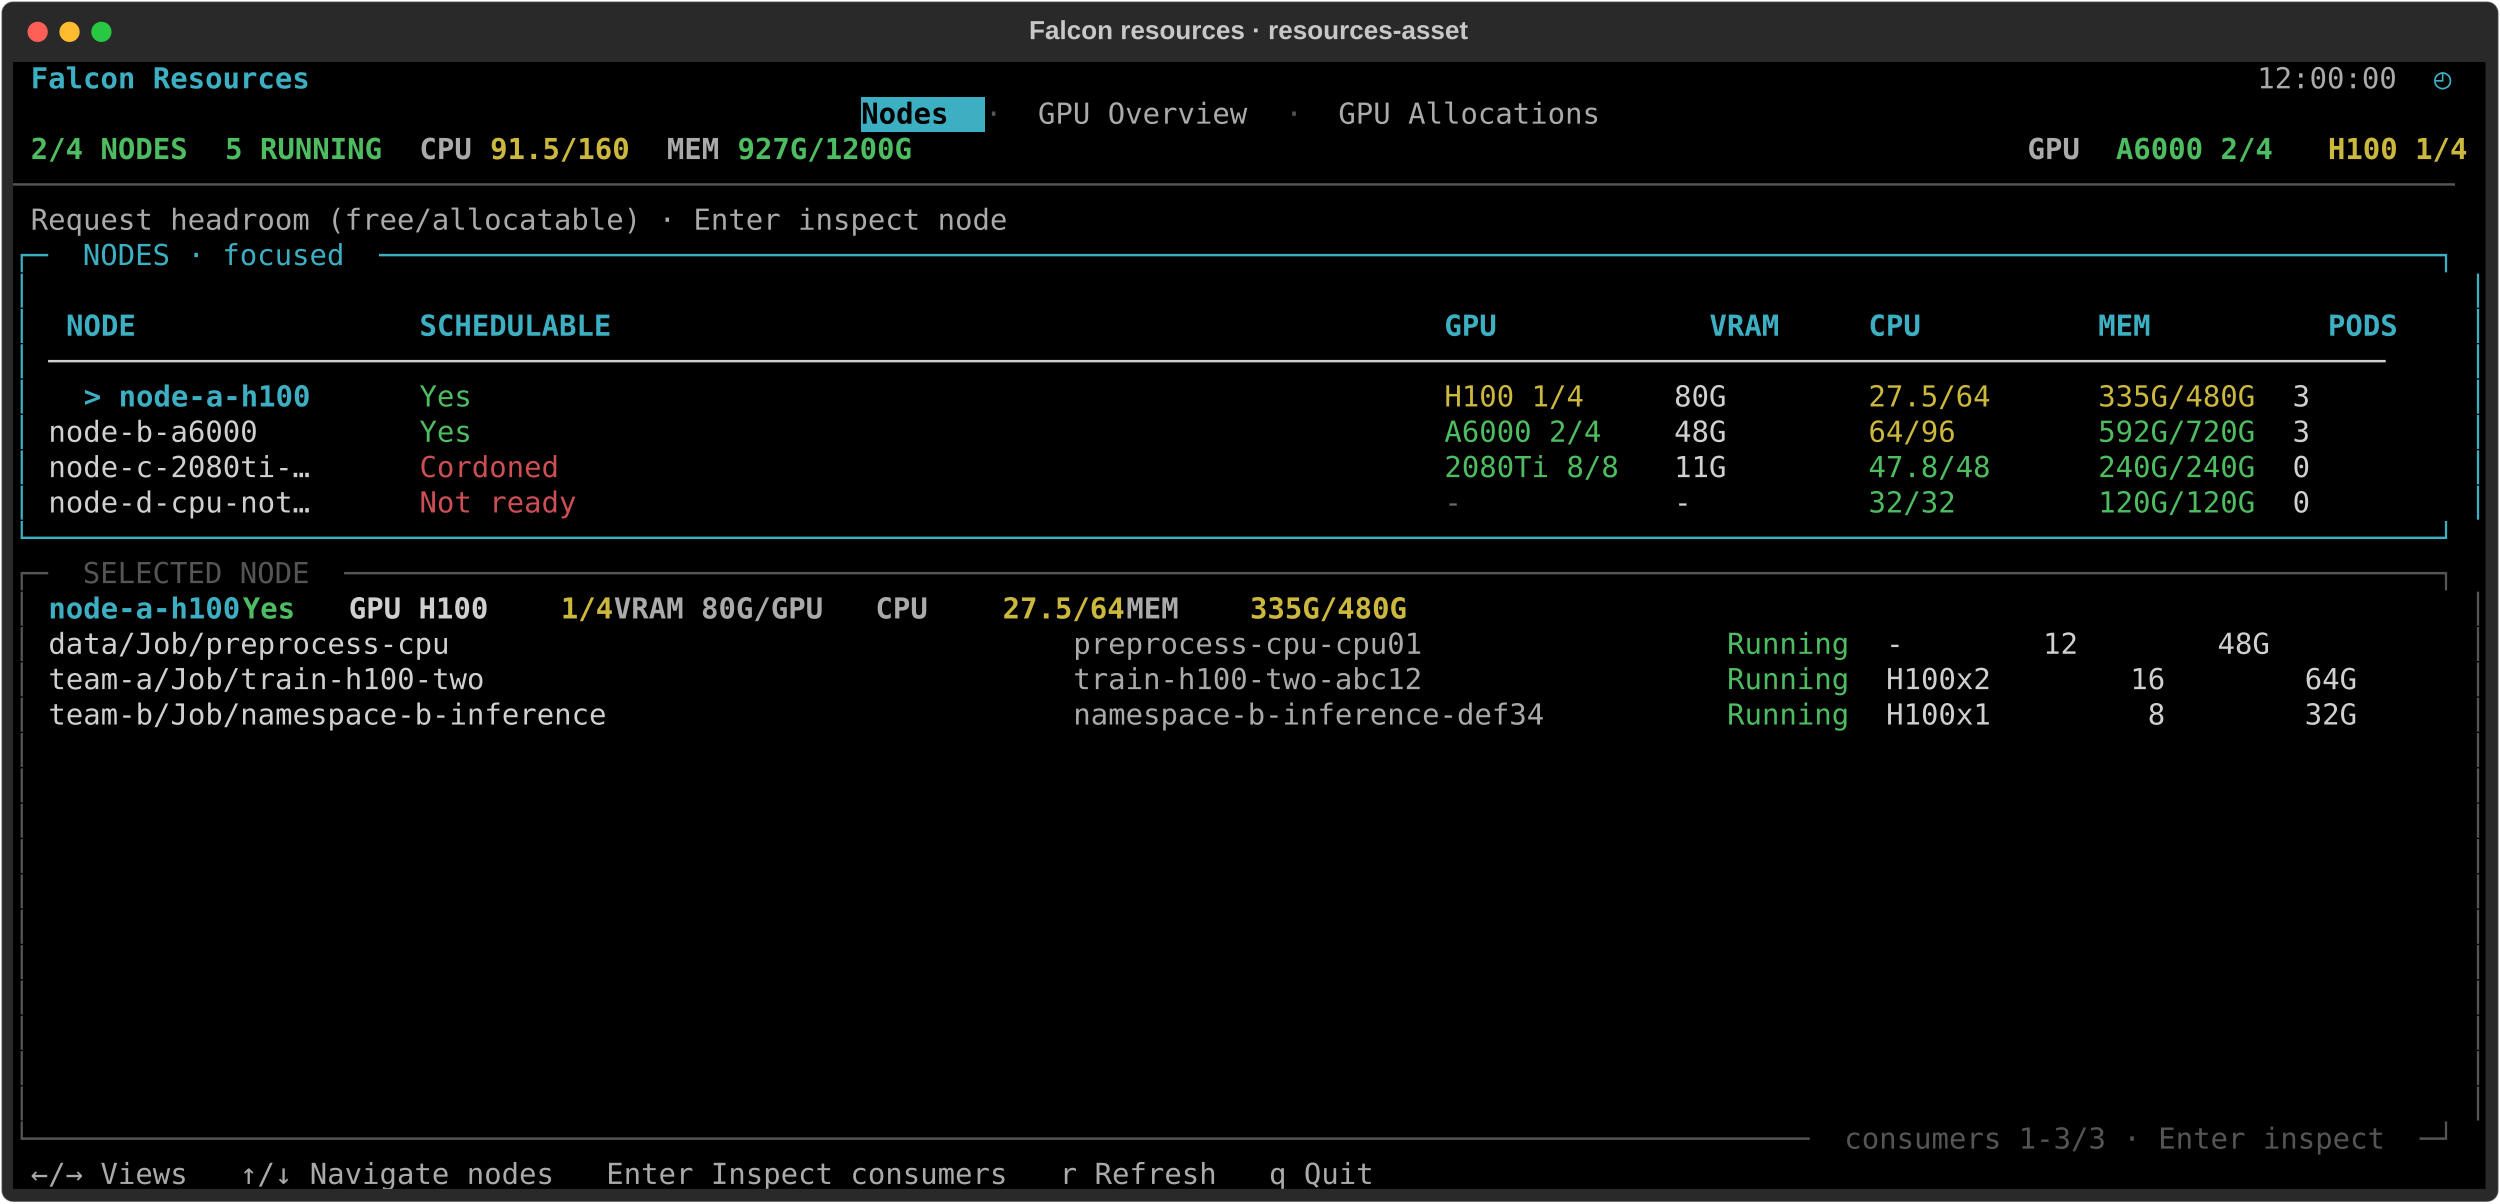
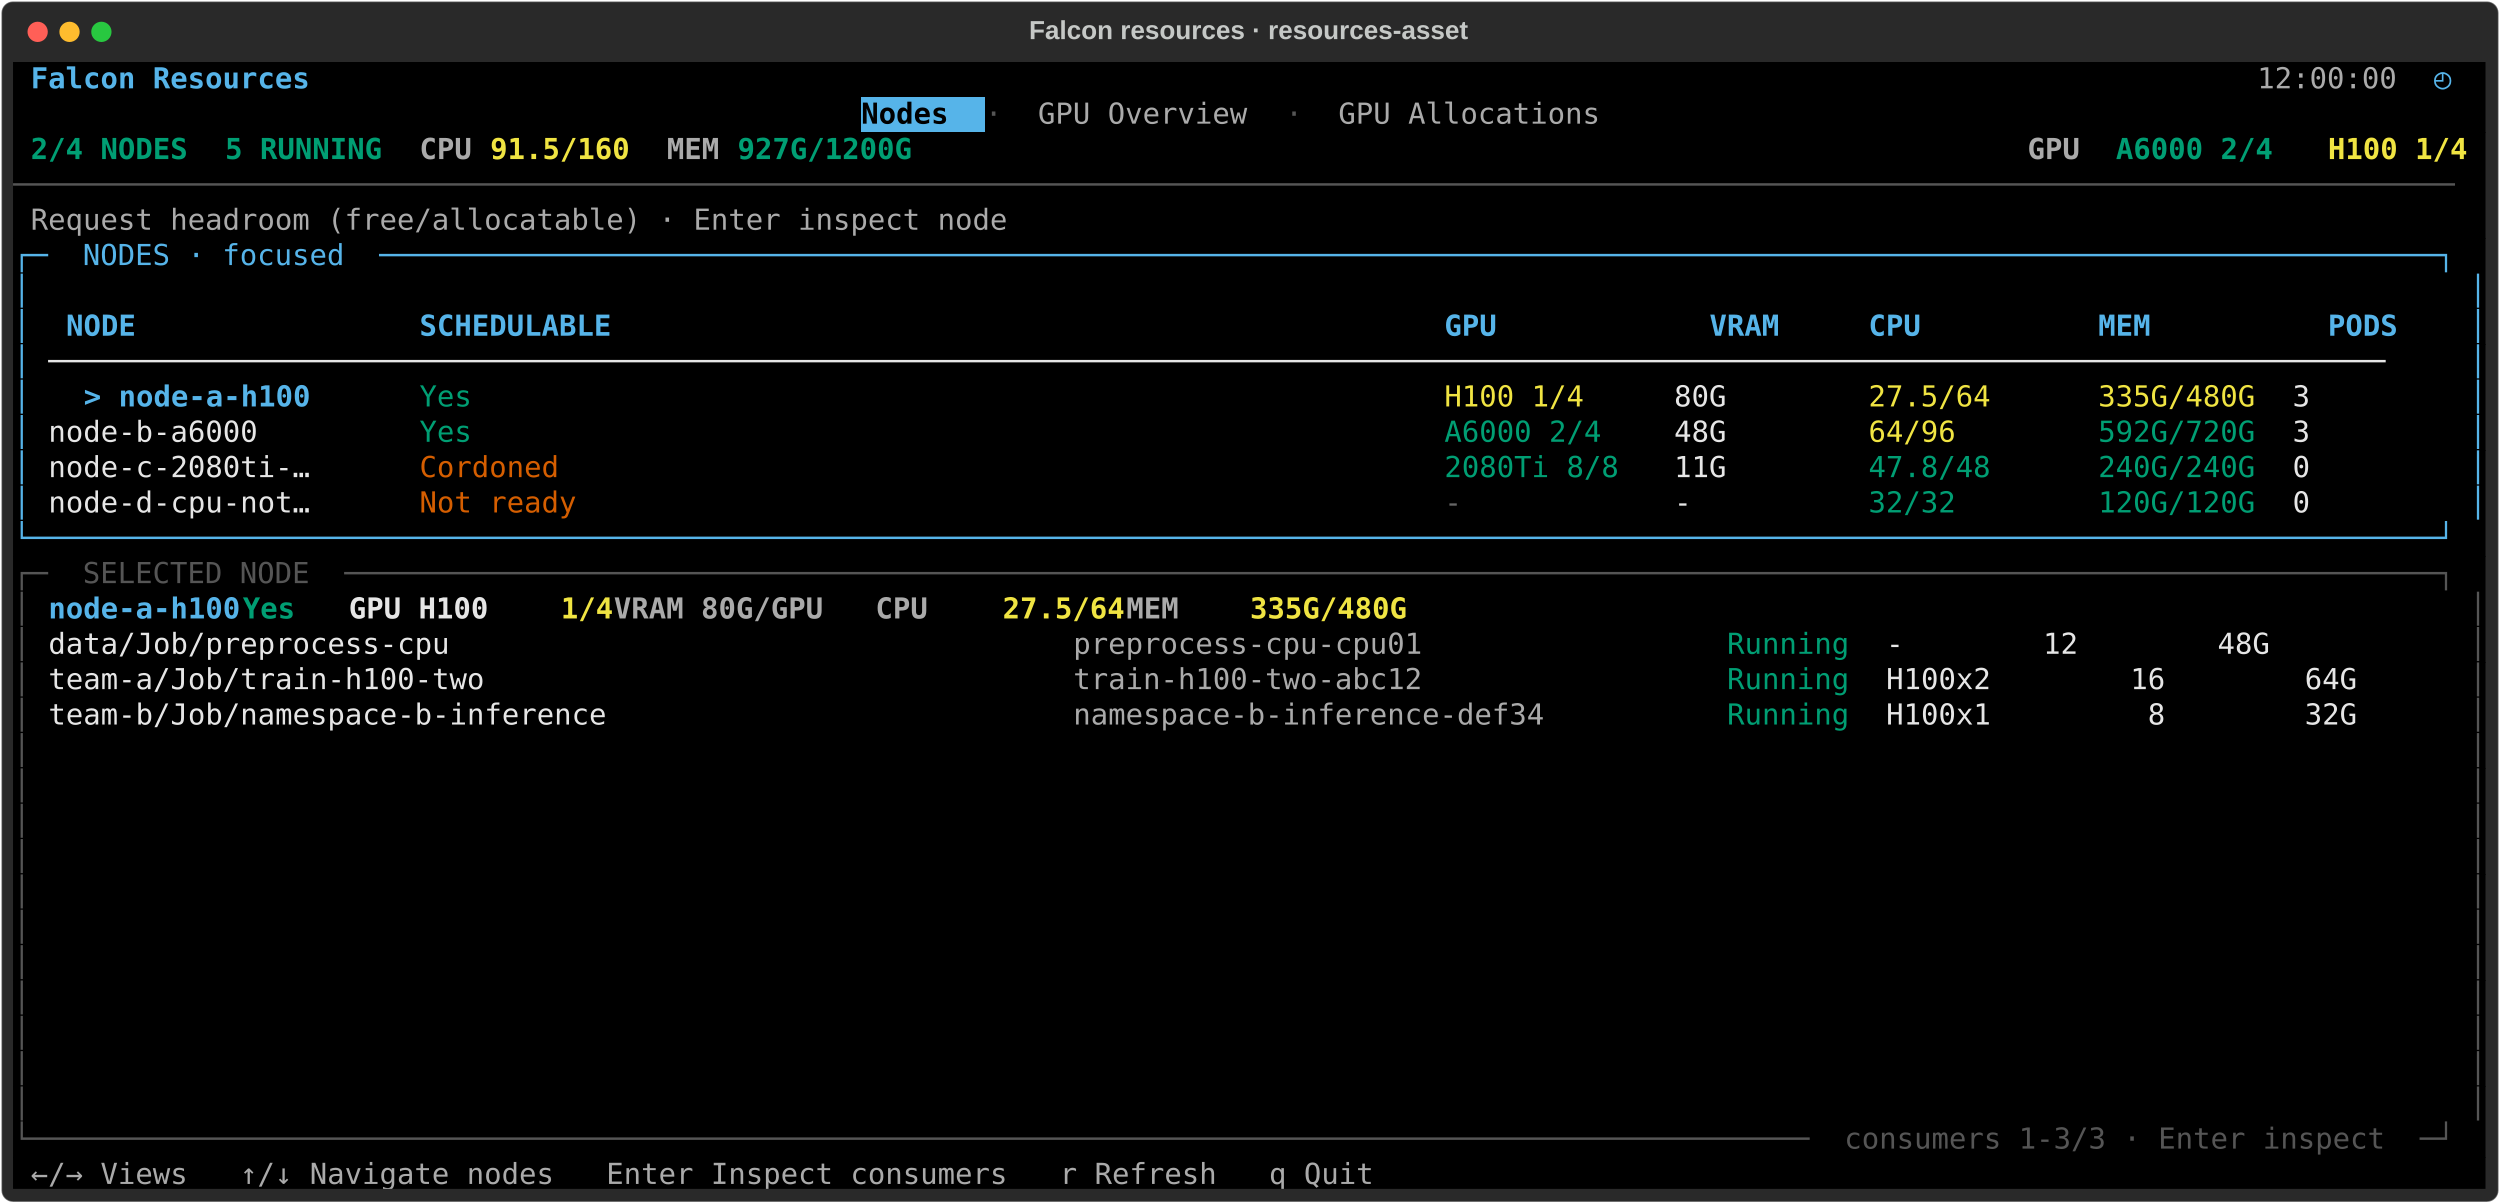
<svg xmlns="http://www.w3.org/2000/svg" class="rich-terminal" viewBox="0 0 1726 830.8">
  <style>

    @font-face {
        font-family: "Fira Code";
        src: local("FiraCode-Regular"),
                url("https://cdnjs.cloudflare.com/ajax/libs/firacode/6.2.0/woff2/FiraCode-Regular.woff2") format("woff2"),
                url("https://cdnjs.cloudflare.com/ajax/libs/firacode/6.2.0/woff/FiraCode-Regular.woff") format("woff");
        font-style: normal;
        font-weight: 400;
    }
    @font-face {
        font-family: "Fira Code";
        src: local("FiraCode-Bold"),
                url("https://cdnjs.cloudflare.com/ajax/libs/firacode/6.2.0/woff2/FiraCode-Bold.woff2") format("woff2"),
                url("https://cdnjs.cloudflare.com/ajax/libs/firacode/6.2.0/woff/FiraCode-Bold.woff") format("woff");
        font-style: bold;
        font-weight: 700;
    }

    .terminal-ID-matrix {
        font-family: Fira Code, monospace;
        font-size: 20px;
        line-height: 24.4px;
        font-variant-east-asian: full-width;
    }

    .terminal-ID-title {
        font-size: 18px;
        font-weight: bold;
        font-family: arial;
    }

    .terminal-ID-r1 { fill: #c5c8c6 }
- .terminal-ID-r2 { fill: #3dafc2;font-weight: bold }
- .terminal-ID-r3 { fill: #d0d0d0 }
+ .terminal-ID-r2 { fill: #56b4e9;font-weight: bold }
+ .terminal-ID-r3 { fill: #e6e6e6 }
.terminal-ID-r4 { fill: #aaaaaa }
- .terminal-ID-r5 { fill: #3dafc2 }
+ .terminal-ID-r5 { fill: #56b4e9 }
.terminal-ID-r6 { fill: #000000;font-weight: bold }
.terminal-ID-r7 { fill: #555555 }
- .terminal-ID-r8 { fill: #4ebd62;font-weight: bold }
+ .terminal-ID-r8 { fill: #009e73;font-weight: bold }
.terminal-ID-r9 { fill: #aaaaaa;font-weight: bold }
- .terminal-ID-r10 { fill: #ccb83d;font-weight: bold }
- .terminal-ID-r11 { fill: #4ebd62 }
- .terminal-ID-r12 { fill: #ccb83d }
- .terminal-ID-r13 { fill: #cc4f55 }
+ .terminal-ID-r10 { fill: #f0e442;font-weight: bold }
+ .terminal-ID-r11 { fill: #009e73 }
+ .terminal-ID-r12 { fill: #f0e442 }
+ .terminal-ID-r13 { fill: #d55e00 }
.terminal-ID-r14 { fill: #666666 }
- .terminal-ID-r15 { fill: #d0d0d0;font-weight: bold }
+ .terminal-ID-r15 { fill: #e6e6e6;font-weight: bold }
    </style>
  <defs>
    <clipPath id="terminal-ID-clip-terminal">
      <rect x="0" y="0" width="1707.0" height="779.8" />
    </clipPath>
    <clipPath id="terminal-ID-line-0">
      <rect x="0" y="1.5" width="1708" height="24.65" />
    </clipPath>
    <clipPath id="terminal-ID-line-1">
      <rect x="0" y="25.9" width="1708" height="24.65" />
    </clipPath>
    <clipPath id="terminal-ID-line-2">
      <rect x="0" y="50.3" width="1708" height="24.65" />
    </clipPath>
    <clipPath id="terminal-ID-line-3">
      <rect x="0" y="74.7" width="1708" height="24.65" />
    </clipPath>
    <clipPath id="terminal-ID-line-4">
      <rect x="0" y="99.1" width="1708" height="24.65" />
    </clipPath>
    <clipPath id="terminal-ID-line-5">
      <rect x="0" y="123.5" width="1708" height="24.65" />
    </clipPath>
    <clipPath id="terminal-ID-line-6">
      <rect x="0" y="147.9" width="1708" height="24.65" />
    </clipPath>
    <clipPath id="terminal-ID-line-7">
      <rect x="0" y="172.3" width="1708" height="24.65" />
    </clipPath>
    <clipPath id="terminal-ID-line-8">
      <rect x="0" y="196.7" width="1708" height="24.65" />
    </clipPath>
    <clipPath id="terminal-ID-line-9">
      <rect x="0" y="221.1" width="1708" height="24.65" />
    </clipPath>
    <clipPath id="terminal-ID-line-10">
      <rect x="0" y="245.5" width="1708" height="24.65" />
    </clipPath>
    <clipPath id="terminal-ID-line-11">
      <rect x="0" y="269.9" width="1708" height="24.65" />
    </clipPath>
    <clipPath id="terminal-ID-line-12">
      <rect x="0" y="294.3" width="1708" height="24.65" />
    </clipPath>
    <clipPath id="terminal-ID-line-13">
      <rect x="0" y="318.7" width="1708" height="24.65" />
    </clipPath>
    <clipPath id="terminal-ID-line-14">
      <rect x="0" y="343.1" width="1708" height="24.65" />
    </clipPath>
    <clipPath id="terminal-ID-line-15">
      <rect x="0" y="367.5" width="1708" height="24.65" />
    </clipPath>
    <clipPath id="terminal-ID-line-16">
      <rect x="0" y="391.9" width="1708" height="24.65" />
    </clipPath>
    <clipPath id="terminal-ID-line-17">
      <rect x="0" y="416.3" width="1708" height="24.65" />
    </clipPath>
    <clipPath id="terminal-ID-line-18">
      <rect x="0" y="440.7" width="1708" height="24.65" />
    </clipPath>
    <clipPath id="terminal-ID-line-19">
      <rect x="0" y="465.1" width="1708" height="24.65" />
    </clipPath>
    <clipPath id="terminal-ID-line-20">
      <rect x="0" y="489.5" width="1708" height="24.65" />
    </clipPath>
    <clipPath id="terminal-ID-line-21">
      <rect x="0" y="513.9" width="1708" height="24.65" />
    </clipPath>
    <clipPath id="terminal-ID-line-22">
      <rect x="0" y="538.3" width="1708" height="24.65" />
    </clipPath>
    <clipPath id="terminal-ID-line-23">
      <rect x="0" y="562.7" width="1708" height="24.65" />
    </clipPath>
    <clipPath id="terminal-ID-line-24">
      <rect x="0" y="587.1" width="1708" height="24.65" />
    </clipPath>
    <clipPath id="terminal-ID-line-25">
      <rect x="0" y="611.5" width="1708" height="24.65" />
    </clipPath>
    <clipPath id="terminal-ID-line-26">
      <rect x="0" y="635.9" width="1708" height="24.65" />
    </clipPath>
    <clipPath id="terminal-ID-line-27">
      <rect x="0" y="660.3" width="1708" height="24.65" />
    </clipPath>
    <clipPath id="terminal-ID-line-28">
      <rect x="0" y="684.7" width="1708" height="24.65" />
    </clipPath>
    <clipPath id="terminal-ID-line-29">
      <rect x="0" y="709.1" width="1708" height="24.65" />
    </clipPath>
    <clipPath id="terminal-ID-line-30">
      <rect x="0" y="733.5" width="1708" height="24.65" />
    </clipPath>
  </defs>
  <rect fill="#292929" stroke="rgba(255,255,255,0.35)" stroke-width="1" x="1" y="1" width="1724" height="828.8" rx="8" />
  <text class="terminal-ID-title" fill="#c5c8c6" text-anchor="middle" x="862" y="27">Falcon resources · resources-asset</text>
  <g transform="translate(26,22)">
    <circle cx="0" cy="0" r="7" fill="#ff5f57" />
    <circle cx="22" cy="0" r="7" fill="#febc2e" />
    <circle cx="44" cy="0" r="7" fill="#28c840" />
  </g>
  <g transform="translate(9, 41)" clip-path="url(#terminal-ID-clip-terminal)">
    <rect fill="#000000" x="0" y="1.5" width="12.2" height="24.65" shape-rendering="crispEdges" />
    <rect fill="#000000" x="12.2" y="1.5" width="195.2" height="24.65" shape-rendering="crispEdges" />
    <rect fill="#000000" x="207.4" y="1.5" width="1342" height="24.65" shape-rendering="crispEdges" />
    <rect fill="#000000" x="1549.4" y="1.5" width="97.6" height="24.65" shape-rendering="crispEdges" />
    <rect fill="#000000" x="1647" y="1.5" width="24.4" height="24.65" shape-rendering="crispEdges" />
    <rect fill="#000000" x="1671.4" y="1.5" width="12.2" height="24.65" shape-rendering="crispEdges" />
    <rect fill="#000000" x="1683.6" y="1.5" width="24.4" height="24.65" shape-rendering="crispEdges" />
    <rect fill="#000000" x="0" y="25.9" width="12.2" height="24.65" shape-rendering="crispEdges" />
    <rect fill="#000000" x="12.2" y="25.9" width="573.4" height="24.65" shape-rendering="crispEdges" />
-     <rect fill="#3dafc2" x="585.6" y="25.9" width="85.4" height="24.65" shape-rendering="crispEdges" />
+     <rect fill="#56b4e9" x="585.6" y="25.9" width="85.4" height="24.65" shape-rendering="crispEdges" />
    <rect fill="#000000" x="671" y="25.9" width="36.6" height="24.65" shape-rendering="crispEdges" />
    <rect fill="#000000" x="707.6" y="25.9" width="170.8" height="24.65" shape-rendering="crispEdges" />
    <rect fill="#000000" x="878.4" y="25.9" width="36.6" height="24.65" shape-rendering="crispEdges" />
    <rect fill="#000000" x="915" y="25.9" width="207.4" height="24.65" shape-rendering="crispEdges" />
    <rect fill="#000000" x="1122.4" y="25.9" width="585.6" height="24.65" shape-rendering="crispEdges" />
    <rect fill="#000000" x="0" y="50.3" width="12.2" height="24.65" shape-rendering="crispEdges" />
    <rect fill="#000000" x="12.2" y="50.3" width="134.2" height="24.65" shape-rendering="crispEdges" />
    <rect fill="#000000" x="146.4" y="50.3" width="134.2" height="24.65" shape-rendering="crispEdges" />
    <rect fill="#000000" x="280.6" y="50.3" width="48.8" height="24.65" shape-rendering="crispEdges" />
    <rect fill="#000000" x="329.4" y="50.3" width="122" height="24.65" shape-rendering="crispEdges" />
    <rect fill="#000000" x="451.4" y="50.3" width="48.8" height="24.65" shape-rendering="crispEdges" />
    <rect fill="#000000" x="500.2" y="50.3" width="122" height="24.65" shape-rendering="crispEdges" />
    <rect fill="#000000" x="622.2" y="50.3" width="768.6" height="24.65" shape-rendering="crispEdges" />
    <rect fill="#000000" x="1390.8" y="50.3" width="61" height="24.65" shape-rendering="crispEdges" />
    <rect fill="#000000" x="1451.8" y="50.3" width="109.8" height="24.65" shape-rendering="crispEdges" />
    <rect fill="#000000" x="1561.6" y="50.3" width="36.6" height="24.65" shape-rendering="crispEdges" />
    <rect fill="#000000" x="1598.2" y="50.3" width="97.6" height="24.65" shape-rendering="crispEdges" />
    <rect fill="#000000" x="1695.8" y="50.3" width="12.2" height="24.65" shape-rendering="crispEdges" />
    <rect fill="#000000" x="0" y="74.7" width="1708" height="24.65" shape-rendering="crispEdges" />
    <rect fill="#000000" x="0" y="99.1" width="12.2" height="24.65" shape-rendering="crispEdges" />
    <rect fill="#000000" x="12.2" y="99.1" width="683.2" height="24.65" shape-rendering="crispEdges" />
    <rect fill="#000000" x="695.4" y="99.1" width="1012.6" height="24.65" shape-rendering="crispEdges" />
    <rect fill="#000000" x="0" y="123.5" width="1708" height="24.65" shape-rendering="crispEdges" />
    <rect fill="#000000" x="0" y="147.9" width="12.2" height="24.65" shape-rendering="crispEdges" />
    <rect fill="#000000" x="12.2" y="147.9" width="12.2" height="24.65" shape-rendering="crispEdges" />
    <rect fill="#000000" x="24.4" y="147.9" width="1659.2" height="24.65" shape-rendering="crispEdges" />
    <rect fill="#000000" x="1683.6" y="147.9" width="12.2" height="24.65" shape-rendering="crispEdges" />
    <rect fill="#000000" x="1695.8" y="147.9" width="12.2" height="24.65" shape-rendering="crispEdges" />
    <rect fill="#000000" x="0" y="172.3" width="12.2" height="24.65" shape-rendering="crispEdges" />
    <rect fill="#000000" x="12.2" y="172.3" width="12.2" height="24.65" shape-rendering="crispEdges" />
    <rect fill="#000000" x="24.4" y="172.3" width="12.2" height="24.65" shape-rendering="crispEdges" />
    <rect fill="#000000" x="36.6" y="172.3" width="231.8" height="24.65" shape-rendering="crispEdges" />
    <rect fill="#000000" x="268.4" y="172.3" width="12.2" height="24.65" shape-rendering="crispEdges" />
    <rect fill="#000000" x="280.6" y="172.3" width="146.4" height="24.65" shape-rendering="crispEdges" />
    <rect fill="#000000" x="427" y="172.3" width="12.2" height="24.65" shape-rendering="crispEdges" />
    <rect fill="#000000" x="439.2" y="172.3" width="536.8" height="24.65" shape-rendering="crispEdges" />
    <rect fill="#000000" x="976" y="172.3" width="12.2" height="24.65" shape-rendering="crispEdges" />
    <rect fill="#000000" x="988.2" y="172.3" width="170.8" height="24.65" shape-rendering="crispEdges" />
    <rect fill="#000000" x="1159" y="172.3" width="12.2" height="24.65" shape-rendering="crispEdges" />
    <rect fill="#000000" x="1171.2" y="172.3" width="97.6" height="24.65" shape-rendering="crispEdges" />
    <rect fill="#000000" x="1268.8" y="172.3" width="12.2" height="24.65" shape-rendering="crispEdges" />
    <rect fill="#000000" x="1281" y="172.3" width="146.4" height="24.65" shape-rendering="crispEdges" />
    <rect fill="#000000" x="1427.4" y="172.3" width="12.2" height="24.65" shape-rendering="crispEdges" />
    <rect fill="#000000" x="1439.6" y="172.3" width="146.4" height="24.65" shape-rendering="crispEdges" />
    <rect fill="#000000" x="1586" y="172.3" width="12.2" height="24.65" shape-rendering="crispEdges" />
    <rect fill="#000000" x="1598.2" y="172.3" width="73.2" height="24.65" shape-rendering="crispEdges" />
    <rect fill="#000000" x="1671.4" y="172.3" width="12.2" height="24.65" shape-rendering="crispEdges" />
    <rect fill="#000000" x="1683.6" y="172.3" width="12.2" height="24.65" shape-rendering="crispEdges" />
    <rect fill="#000000" x="1695.8" y="172.3" width="12.2" height="24.65" shape-rendering="crispEdges" />
    <rect fill="#000000" x="0" y="196.7" width="12.2" height="24.65" shape-rendering="crispEdges" />
    <rect fill="#000000" x="12.2" y="196.7" width="12.2" height="24.65" shape-rendering="crispEdges" />
    <rect fill="#000000" x="24.4" y="196.7" width="1659.2" height="24.65" shape-rendering="crispEdges" />
    <rect fill="#000000" x="1683.6" y="196.7" width="12.2" height="24.65" shape-rendering="crispEdges" />
    <rect fill="#000000" x="1695.8" y="196.7" width="12.2" height="24.65" shape-rendering="crispEdges" />
    <rect fill="#000000" x="0" y="221.1" width="12.2" height="24.65" shape-rendering="crispEdges" />
    <rect fill="#000000" x="12.2" y="221.1" width="12.2" height="24.65" shape-rendering="crispEdges" />
    <rect fill="#000000" x="24.4" y="221.1" width="24.4" height="24.65" shape-rendering="crispEdges" />
    <rect fill="#000000" x="48.8" y="221.1" width="207.4" height="24.65" shape-rendering="crispEdges" />
    <rect fill="#000000" x="256.2" y="221.1" width="24.4" height="24.65" shape-rendering="crispEdges" />
    <rect fill="#000000" x="280.6" y="221.1" width="134.2" height="24.65" shape-rendering="crispEdges" />
    <rect fill="#000000" x="414.8" y="221.1" width="573.4" height="24.65" shape-rendering="crispEdges" />
    <rect fill="#000000" x="988.2" y="221.1" width="158.6" height="24.65" shape-rendering="crispEdges" />
    <rect fill="#000000" x="1146.8" y="221.1" width="134.2" height="24.65" shape-rendering="crispEdges" />
    <rect fill="#000000" x="1281" y="221.1" width="134.2" height="24.65" shape-rendering="crispEdges" />
    <rect fill="#000000" x="1415.2" y="221.1" width="24.4" height="24.65" shape-rendering="crispEdges" />
    <rect fill="#000000" x="1439.6" y="221.1" width="134.2" height="24.65" shape-rendering="crispEdges" />
    <rect fill="#000000" x="1573.8" y="221.1" width="109.8" height="24.65" shape-rendering="crispEdges" />
    <rect fill="#000000" x="1683.6" y="221.1" width="12.2" height="24.65" shape-rendering="crispEdges" />
    <rect fill="#000000" x="1695.8" y="221.1" width="12.2" height="24.65" shape-rendering="crispEdges" />
    <rect fill="#000000" x="0" y="245.5" width="12.2" height="24.65" shape-rendering="crispEdges" />
    <rect fill="#000000" x="12.2" y="245.5" width="12.2" height="24.65" shape-rendering="crispEdges" />
    <rect fill="#000000" x="24.4" y="245.5" width="256.2" height="24.65" shape-rendering="crispEdges" />
    <rect fill="#000000" x="280.6" y="245.5" width="134.2" height="24.65" shape-rendering="crispEdges" />
    <rect fill="#000000" x="414.8" y="245.5" width="573.4" height="24.65" shape-rendering="crispEdges" />
    <rect fill="#000000" x="988.2" y="245.5" width="158.6" height="24.65" shape-rendering="crispEdges" />
    <rect fill="#000000" x="1146.8" y="245.5" width="134.2" height="24.65" shape-rendering="crispEdges" />
    <rect fill="#000000" x="1281" y="245.5" width="134.2" height="24.65" shape-rendering="crispEdges" />
    <rect fill="#000000" x="1415.2" y="245.5" width="24.4" height="24.65" shape-rendering="crispEdges" />
    <rect fill="#000000" x="1439.6" y="245.5" width="134.2" height="24.65" shape-rendering="crispEdges" />
    <rect fill="#000000" x="1573.8" y="245.5" width="109.8" height="24.65" shape-rendering="crispEdges" />
    <rect fill="#000000" x="1683.6" y="245.5" width="12.2" height="24.65" shape-rendering="crispEdges" />
    <rect fill="#000000" x="1695.8" y="245.5" width="12.2" height="24.65" shape-rendering="crispEdges" />
    <rect fill="#000000" x="0" y="269.9" width="12.2" height="24.65" shape-rendering="crispEdges" />
    <rect fill="#000000" x="12.2" y="269.9" width="12.2" height="24.65" shape-rendering="crispEdges" />
    <rect fill="#000000" x="24.4" y="269.9" width="256.2" height="24.65" shape-rendering="crispEdges" />
    <rect fill="#000000" x="280.6" y="269.9" width="134.2" height="24.65" shape-rendering="crispEdges" />
    <rect fill="#000000" x="414.8" y="269.9" width="573.4" height="24.65" shape-rendering="crispEdges" />
    <rect fill="#000000" x="988.2" y="269.9" width="158.6" height="24.65" shape-rendering="crispEdges" />
    <rect fill="#000000" x="1146.8" y="269.9" width="134.2" height="24.65" shape-rendering="crispEdges" />
    <rect fill="#000000" x="1281" y="269.9" width="134.2" height="24.65" shape-rendering="crispEdges" />
    <rect fill="#000000" x="1415.2" y="269.9" width="24.4" height="24.65" shape-rendering="crispEdges" />
    <rect fill="#000000" x="1439.6" y="269.9" width="134.2" height="24.65" shape-rendering="crispEdges" />
    <rect fill="#000000" x="1573.8" y="269.9" width="109.8" height="24.65" shape-rendering="crispEdges" />
    <rect fill="#000000" x="1683.6" y="269.9" width="12.2" height="24.65" shape-rendering="crispEdges" />
    <rect fill="#000000" x="1695.8" y="269.9" width="12.2" height="24.65" shape-rendering="crispEdges" />
    <rect fill="#000000" x="0" y="294.3" width="12.2" height="24.65" shape-rendering="crispEdges" />
    <rect fill="#000000" x="12.2" y="294.3" width="12.2" height="24.65" shape-rendering="crispEdges" />
    <rect fill="#000000" x="24.4" y="294.3" width="256.2" height="24.65" shape-rendering="crispEdges" />
    <rect fill="#000000" x="280.6" y="294.3" width="134.2" height="24.65" shape-rendering="crispEdges" />
    <rect fill="#000000" x="414.8" y="294.3" width="573.4" height="24.65" shape-rendering="crispEdges" />
    <rect fill="#000000" x="988.2" y="294.3" width="158.6" height="24.65" shape-rendering="crispEdges" />
    <rect fill="#000000" x="1146.8" y="294.3" width="134.2" height="24.65" shape-rendering="crispEdges" />
    <rect fill="#000000" x="1281" y="294.3" width="134.2" height="24.65" shape-rendering="crispEdges" />
    <rect fill="#000000" x="1415.2" y="294.3" width="24.4" height="24.65" shape-rendering="crispEdges" />
    <rect fill="#000000" x="1439.6" y="294.3" width="134.2" height="24.65" shape-rendering="crispEdges" />
    <rect fill="#000000" x="1573.8" y="294.3" width="109.8" height="24.65" shape-rendering="crispEdges" />
    <rect fill="#000000" x="1683.6" y="294.3" width="12.2" height="24.65" shape-rendering="crispEdges" />
    <rect fill="#000000" x="1695.8" y="294.3" width="12.2" height="24.65" shape-rendering="crispEdges" />
    <rect fill="#000000" x="0" y="318.7" width="1708" height="24.65" shape-rendering="crispEdges" />
    <rect fill="#000000" x="0" y="343.1" width="1708" height="24.65" shape-rendering="crispEdges" />
    <rect fill="#000000" x="0" y="367.5" width="12.2" height="24.65" shape-rendering="crispEdges" />
    <rect fill="#000000" x="12.2" y="367.5" width="12.2" height="24.65" shape-rendering="crispEdges" />
    <rect fill="#000000" x="24.4" y="367.5" width="134.2" height="24.65" shape-rendering="crispEdges" />
    <rect fill="#000000" x="158.6" y="367.5" width="73.2" height="24.65" shape-rendering="crispEdges" />
    <rect fill="#000000" x="231.8" y="367.5" width="146.4" height="24.65" shape-rendering="crispEdges" />
    <rect fill="#000000" x="378.2" y="367.5" width="36.6" height="24.65" shape-rendering="crispEdges" />
    <rect fill="#000000" x="414.8" y="367.5" width="268.4" height="24.65" shape-rendering="crispEdges" />
    <rect fill="#000000" x="683.2" y="367.5" width="85.4" height="24.65" shape-rendering="crispEdges" />
    <rect fill="#000000" x="768.6" y="367.5" width="85.4" height="24.65" shape-rendering="crispEdges" />
    <rect fill="#000000" x="854" y="367.5" width="109.8" height="24.65" shape-rendering="crispEdges" />
    <rect fill="#000000" x="963.8" y="367.5" width="719.8" height="24.65" shape-rendering="crispEdges" />
    <rect fill="#000000" x="1683.6" y="367.5" width="12.2" height="24.65" shape-rendering="crispEdges" />
    <rect fill="#000000" x="1695.8" y="367.5" width="12.2" height="24.65" shape-rendering="crispEdges" />
    <rect fill="#000000" x="0" y="391.9" width="12.2" height="24.65" shape-rendering="crispEdges" />
    <rect fill="#000000" x="12.2" y="391.9" width="12.2" height="24.65" shape-rendering="crispEdges" />
    <rect fill="#000000" x="24.4" y="391.9" width="707.6" height="24.65" shape-rendering="crispEdges" />
    <rect fill="#000000" x="732" y="391.9" width="427" height="24.65" shape-rendering="crispEdges" />
    <rect fill="#000000" x="1159" y="391.9" width="24.4" height="24.65" shape-rendering="crispEdges" />
    <rect fill="#000000" x="1183.4" y="391.9" width="109.8" height="24.65" shape-rendering="crispEdges" />
    <rect fill="#000000" x="1293.2" y="391.9" width="390.4" height="24.65" shape-rendering="crispEdges" />
    <rect fill="#000000" x="1683.6" y="391.9" width="12.2" height="24.65" shape-rendering="crispEdges" />
    <rect fill="#000000" x="1695.8" y="391.9" width="12.2" height="24.65" shape-rendering="crispEdges" />
    <rect fill="#000000" x="0" y="416.3" width="12.2" height="24.65" shape-rendering="crispEdges" />
    <rect fill="#000000" x="12.2" y="416.3" width="12.2" height="24.65" shape-rendering="crispEdges" />
    <rect fill="#000000" x="24.4" y="416.3" width="707.6" height="24.65" shape-rendering="crispEdges" />
    <rect fill="#000000" x="732" y="416.3" width="427" height="24.65" shape-rendering="crispEdges" />
    <rect fill="#000000" x="1159" y="416.3" width="24.4" height="24.65" shape-rendering="crispEdges" />
    <rect fill="#000000" x="1183.4" y="416.3" width="109.8" height="24.65" shape-rendering="crispEdges" />
    <rect fill="#000000" x="1293.2" y="416.3" width="390.4" height="24.65" shape-rendering="crispEdges" />
    <rect fill="#000000" x="1683.6" y="416.3" width="12.2" height="24.65" shape-rendering="crispEdges" />
    <rect fill="#000000" x="1695.8" y="416.3" width="12.2" height="24.65" shape-rendering="crispEdges" />
    <rect fill="#000000" x="0" y="440.7" width="12.2" height="24.65" shape-rendering="crispEdges" />
    <rect fill="#000000" x="12.2" y="440.7" width="12.2" height="24.65" shape-rendering="crispEdges" />
    <rect fill="#000000" x="24.4" y="440.7" width="707.6" height="24.65" shape-rendering="crispEdges" />
    <rect fill="#000000" x="732" y="440.7" width="427" height="24.65" shape-rendering="crispEdges" />
    <rect fill="#000000" x="1159" y="440.7" width="24.4" height="24.65" shape-rendering="crispEdges" />
    <rect fill="#000000" x="1183.4" y="440.7" width="109.8" height="24.65" shape-rendering="crispEdges" />
    <rect fill="#000000" x="1293.2" y="440.7" width="390.4" height="24.65" shape-rendering="crispEdges" />
    <rect fill="#000000" x="1683.6" y="440.7" width="12.2" height="24.65" shape-rendering="crispEdges" />
    <rect fill="#000000" x="1695.8" y="440.7" width="12.2" height="24.65" shape-rendering="crispEdges" />
    <rect fill="#000000" x="0" y="465.1" width="12.2" height="24.65" shape-rendering="crispEdges" />
    <rect fill="#000000" x="12.2" y="465.1" width="12.2" height="24.65" shape-rendering="crispEdges" />
    <rect fill="#000000" x="24.4" y="465.1" width="1659.2" height="24.65" shape-rendering="crispEdges" />
    <rect fill="#000000" x="1683.6" y="465.1" width="12.2" height="24.65" shape-rendering="crispEdges" />
    <rect fill="#000000" x="1695.8" y="465.1" width="12.2" height="24.65" shape-rendering="crispEdges" />
    <rect fill="#000000" x="0" y="489.5" width="12.2" height="24.65" shape-rendering="crispEdges" />
    <rect fill="#000000" x="12.2" y="489.5" width="12.2" height="24.65" shape-rendering="crispEdges" />
    <rect fill="#000000" x="24.4" y="489.5" width="1659.2" height="24.65" shape-rendering="crispEdges" />
    <rect fill="#000000" x="1683.6" y="489.5" width="12.2" height="24.65" shape-rendering="crispEdges" />
    <rect fill="#000000" x="1695.8" y="489.5" width="12.2" height="24.65" shape-rendering="crispEdges" />
    <rect fill="#000000" x="0" y="513.9" width="12.2" height="24.65" shape-rendering="crispEdges" />
    <rect fill="#000000" x="12.2" y="513.9" width="12.2" height="24.65" shape-rendering="crispEdges" />
    <rect fill="#000000" x="24.4" y="513.9" width="1659.2" height="24.65" shape-rendering="crispEdges" />
    <rect fill="#000000" x="1683.6" y="513.9" width="12.2" height="24.65" shape-rendering="crispEdges" />
    <rect fill="#000000" x="1695.8" y="513.9" width="12.2" height="24.65" shape-rendering="crispEdges" />
    <rect fill="#000000" x="0" y="538.3" width="12.2" height="24.65" shape-rendering="crispEdges" />
    <rect fill="#000000" x="12.2" y="538.3" width="12.2" height="24.65" shape-rendering="crispEdges" />
    <rect fill="#000000" x="24.4" y="538.3" width="1659.2" height="24.65" shape-rendering="crispEdges" />
    <rect fill="#000000" x="1683.6" y="538.3" width="12.2" height="24.65" shape-rendering="crispEdges" />
    <rect fill="#000000" x="1695.8" y="538.3" width="12.2" height="24.65" shape-rendering="crispEdges" />
    <rect fill="#000000" x="0" y="562.7" width="12.2" height="24.65" shape-rendering="crispEdges" />
    <rect fill="#000000" x="12.2" y="562.7" width="12.2" height="24.65" shape-rendering="crispEdges" />
    <rect fill="#000000" x="24.4" y="562.7" width="1659.2" height="24.65" shape-rendering="crispEdges" />
    <rect fill="#000000" x="1683.6" y="562.7" width="12.2" height="24.65" shape-rendering="crispEdges" />
    <rect fill="#000000" x="1695.8" y="562.7" width="12.2" height="24.65" shape-rendering="crispEdges" />
    <rect fill="#000000" x="0" y="587.1" width="12.2" height="24.65" shape-rendering="crispEdges" />
    <rect fill="#000000" x="12.2" y="587.1" width="12.2" height="24.65" shape-rendering="crispEdges" />
    <rect fill="#000000" x="24.4" y="587.1" width="1659.2" height="24.65" shape-rendering="crispEdges" />
    <rect fill="#000000" x="1683.6" y="587.1" width="12.2" height="24.65" shape-rendering="crispEdges" />
    <rect fill="#000000" x="1695.8" y="587.1" width="12.2" height="24.65" shape-rendering="crispEdges" />
    <rect fill="#000000" x="0" y="611.5" width="12.2" height="24.65" shape-rendering="crispEdges" />
    <rect fill="#000000" x="12.2" y="611.5" width="12.2" height="24.65" shape-rendering="crispEdges" />
    <rect fill="#000000" x="24.4" y="611.5" width="1659.2" height="24.65" shape-rendering="crispEdges" />
    <rect fill="#000000" x="1683.6" y="611.5" width="12.2" height="24.65" shape-rendering="crispEdges" />
    <rect fill="#000000" x="1695.8" y="611.5" width="12.2" height="24.65" shape-rendering="crispEdges" />
    <rect fill="#000000" x="0" y="635.9" width="12.2" height="24.65" shape-rendering="crispEdges" />
    <rect fill="#000000" x="12.2" y="635.9" width="12.2" height="24.65" shape-rendering="crispEdges" />
    <rect fill="#000000" x="24.4" y="635.9" width="1659.2" height="24.65" shape-rendering="crispEdges" />
    <rect fill="#000000" x="1683.6" y="635.9" width="12.2" height="24.65" shape-rendering="crispEdges" />
    <rect fill="#000000" x="1695.8" y="635.9" width="12.2" height="24.65" shape-rendering="crispEdges" />
    <rect fill="#000000" x="0" y="660.3" width="12.2" height="24.65" shape-rendering="crispEdges" />
    <rect fill="#000000" x="12.2" y="660.3" width="12.2" height="24.65" shape-rendering="crispEdges" />
    <rect fill="#000000" x="24.4" y="660.3" width="1659.2" height="24.65" shape-rendering="crispEdges" />
    <rect fill="#000000" x="1683.6" y="660.3" width="12.2" height="24.65" shape-rendering="crispEdges" />
    <rect fill="#000000" x="1695.8" y="660.3" width="12.2" height="24.65" shape-rendering="crispEdges" />
    <rect fill="#000000" x="0" y="684.7" width="12.2" height="24.65" shape-rendering="crispEdges" />
    <rect fill="#000000" x="12.2" y="684.7" width="12.2" height="24.65" shape-rendering="crispEdges" />
    <rect fill="#000000" x="24.4" y="684.7" width="1659.2" height="24.65" shape-rendering="crispEdges" />
    <rect fill="#000000" x="1683.6" y="684.7" width="12.2" height="24.65" shape-rendering="crispEdges" />
    <rect fill="#000000" x="1695.8" y="684.7" width="12.2" height="24.65" shape-rendering="crispEdges" />
    <rect fill="#000000" x="0" y="709.1" width="12.2" height="24.65" shape-rendering="crispEdges" />
    <rect fill="#000000" x="12.2" y="709.1" width="12.2" height="24.65" shape-rendering="crispEdges" />
    <rect fill="#000000" x="24.4" y="709.1" width="1659.2" height="24.65" shape-rendering="crispEdges" />
    <rect fill="#000000" x="1683.6" y="709.1" width="12.2" height="24.65" shape-rendering="crispEdges" />
    <rect fill="#000000" x="1695.8" y="709.1" width="12.2" height="24.65" shape-rendering="crispEdges" />
    <rect fill="#000000" x="0" y="733.5" width="1708" height="24.65" shape-rendering="crispEdges" />
    <rect fill="#000000" x="0" y="757.9" width="12.2" height="24.65" shape-rendering="crispEdges" />
    <rect fill="#000000" x="12.2" y="757.9" width="939.4" height="24.65" shape-rendering="crispEdges" />
    <rect fill="#000000" x="951.6" y="757.9" width="756.4" height="24.65" shape-rendering="crispEdges" />
    <g class="terminal-ID-matrix">
      <text class="terminal-ID-r2" x="12.2" y="20" textLength="195.2" clip-path="url(#terminal-ID-line-0)">Falcon Resources</text>
      <text class="terminal-ID-r4" x="1549.4" y="20" textLength="97.6" clip-path="url(#terminal-ID-line-0)">12:00:00</text>
      <text class="terminal-ID-r5" x="1671.4" y="20" textLength="12.2" clip-path="url(#terminal-ID-line-0)">◴</text>
      <text class="terminal-ID-r1" x="1708" y="20" textLength="12.2" clip-path="url(#terminal-ID-line-0)">
</text>
      <text class="terminal-ID-r6" x="585.6" y="44.4" textLength="85.4" clip-path="url(#terminal-ID-line-1)"> Nodes </text>
      <text class="terminal-ID-r7" x="671" y="44.4" textLength="36.6" clip-path="url(#terminal-ID-line-1)"> · </text>
      <text class="terminal-ID-r4" x="707.6" y="44.4" textLength="170.8" clip-path="url(#terminal-ID-line-1)"> GPU Overview </text>
      <text class="terminal-ID-r7" x="878.4" y="44.4" textLength="36.6" clip-path="url(#terminal-ID-line-1)"> · </text>
      <text class="terminal-ID-r4" x="915" y="44.4" textLength="207.4" clip-path="url(#terminal-ID-line-1)"> GPU Allocations </text>
      <text class="terminal-ID-r1" x="1708" y="44.4" textLength="12.2" clip-path="url(#terminal-ID-line-1)">
</text>
      <text class="terminal-ID-r8" x="12.2" y="68.8" textLength="134.2" clip-path="url(#terminal-ID-line-2)">2/4 NODES  </text>
      <text class="terminal-ID-r8" x="146.4" y="68.8" textLength="134.2" clip-path="url(#terminal-ID-line-2)">5 RUNNING  </text>
      <text class="terminal-ID-r9" x="280.6" y="68.8" textLength="48.8" clip-path="url(#terminal-ID-line-2)">CPU </text>
      <text class="terminal-ID-r10" x="329.4" y="68.8" textLength="122" clip-path="url(#terminal-ID-line-2)">91.5/160  </text>
      <text class="terminal-ID-r9" x="451.4" y="68.8" textLength="48.8" clip-path="url(#terminal-ID-line-2)">MEM </text>
      <text class="terminal-ID-r8" x="500.2" y="68.8" textLength="122" clip-path="url(#terminal-ID-line-2)">927G/1200G</text>
      <text class="terminal-ID-r9" x="1390.8" y="68.8" textLength="61" clip-path="url(#terminal-ID-line-2)">GPU  </text>
      <text class="terminal-ID-r8" x="1451.8" y="68.8" textLength="109.8" clip-path="url(#terminal-ID-line-2)">A6000 2/4</text>
      <text class="terminal-ID-r10" x="1598.2" y="68.8" textLength="97.6" clip-path="url(#terminal-ID-line-2)">H100 1/4</text>
      <text class="terminal-ID-r1" x="1708" y="68.8" textLength="12.2" clip-path="url(#terminal-ID-line-2)">
</text>
      <text class="terminal-ID-r7" x="0" y="93.2" textLength="1708" clip-path="url(#terminal-ID-line-3)">────────────────────────────────────────────────────────────────────────────────────────────────────────────────────────────────────────────</text>
      <text class="terminal-ID-r1" x="1708" y="93.2" textLength="12.2" clip-path="url(#terminal-ID-line-3)">
</text>
      <text class="terminal-ID-r4" x="12.2" y="117.6" textLength="683.2" clip-path="url(#terminal-ID-line-4)">Request headroom (free/allocatable) · Enter inspect node</text>
      <text class="terminal-ID-r1" x="1708" y="117.6" textLength="12.2" clip-path="url(#terminal-ID-line-4)">
</text>
      <text class="terminal-ID-r5" x="0" y="142" textLength="1708" clip-path="url(#terminal-ID-line-5)">┌─  NODES · focused  ──────────────────────────────────────────────────────────────────────────────────────────────────────────────────────┐</text>
      <text class="terminal-ID-r1" x="1708" y="142" textLength="12.2" clip-path="url(#terminal-ID-line-5)">
</text>
      <text class="terminal-ID-r5" x="0" y="166.4" textLength="12.2" clip-path="url(#terminal-ID-line-6)">│</text>
      <text class="terminal-ID-r5" x="1695.8" y="166.4" textLength="12.2" clip-path="url(#terminal-ID-line-6)">│</text>
      <text class="terminal-ID-r1" x="1708" y="166.4" textLength="12.2" clip-path="url(#terminal-ID-line-6)">
</text>
      <text class="terminal-ID-r5" x="0" y="190.8" textLength="12.2" clip-path="url(#terminal-ID-line-7)">│</text>
      <text class="terminal-ID-r2" x="36.6" y="190.8" textLength="231.8" clip-path="url(#terminal-ID-line-7)"> NODE              </text>
      <text class="terminal-ID-r2" x="280.6" y="190.8" textLength="146.4" clip-path="url(#terminal-ID-line-7)">SCHEDULABLE </text>
      <text class="terminal-ID-r2" x="988.2" y="190.8" textLength="170.8" clip-path="url(#terminal-ID-line-7)">          GPU </text>
      <text class="terminal-ID-r2" x="1171.2" y="190.8" textLength="97.6" clip-path="url(#terminal-ID-line-7)">   VRAM </text>
      <text class="terminal-ID-r2" x="1281" y="190.8" textLength="146.4" clip-path="url(#terminal-ID-line-7)">        CPU </text>
      <text class="terminal-ID-r2" x="1439.6" y="190.8" textLength="146.4" clip-path="url(#terminal-ID-line-7)">        MEM </text>
      <text class="terminal-ID-r2" x="1598.2" y="190.8" textLength="73.2" clip-path="url(#terminal-ID-line-7)"> PODS </text>
      <text class="terminal-ID-r5" x="1695.8" y="190.8" textLength="12.2" clip-path="url(#terminal-ID-line-7)">│</text>
      <text class="terminal-ID-r1" x="1708" y="190.8" textLength="12.2" clip-path="url(#terminal-ID-line-7)">
</text>
      <text class="terminal-ID-r5" x="0" y="215.2" textLength="12.2" clip-path="url(#terminal-ID-line-8)">│</text>
      <text class="terminal-ID-r3" x="24.4" y="215.2" textLength="1659.2" clip-path="url(#terminal-ID-line-8)"> ────────────────────────────────────────────────────────────────────────────────────────────────────────────────────────────────────── </text>
      <text class="terminal-ID-r5" x="1695.8" y="215.2" textLength="12.2" clip-path="url(#terminal-ID-line-8)">│</text>
      <text class="terminal-ID-r1" x="1708" y="215.2" textLength="12.2" clip-path="url(#terminal-ID-line-8)">
</text>
      <text class="terminal-ID-r5" x="0" y="239.6" textLength="12.2" clip-path="url(#terminal-ID-line-9)">│</text>
      <text class="terminal-ID-r2" x="48.8" y="239.6" textLength="207.4" clip-path="url(#terminal-ID-line-9)">&gt; node-a-h100    </text>
      <text class="terminal-ID-r11" x="280.6" y="239.6" textLength="134.2" clip-path="url(#terminal-ID-line-9)">Yes        </text>
      <text class="terminal-ID-r12" x="988.2" y="239.6" textLength="158.6" clip-path="url(#terminal-ID-line-9)">     H100 1/4</text>
      <text class="terminal-ID-r3" x="1146.8" y="239.6" textLength="134.2" clip-path="url(#terminal-ID-line-9)">      80G  </text>
      <text class="terminal-ID-r12" x="1281" y="239.6" textLength="134.2" clip-path="url(#terminal-ID-line-9)">    27.5/64</text>
      <text class="terminal-ID-r12" x="1439.6" y="239.6" textLength="134.2" clip-path="url(#terminal-ID-line-9)">  335G/480G</text>
      <text class="terminal-ID-r3" x="1573.8" y="239.6" textLength="109.8" clip-path="url(#terminal-ID-line-9)">      3  </text>
      <text class="terminal-ID-r5" x="1695.8" y="239.6" textLength="12.2" clip-path="url(#terminal-ID-line-9)">│</text>
      <text class="terminal-ID-r1" x="1708" y="239.6" textLength="12.2" clip-path="url(#terminal-ID-line-9)">
</text>
      <text class="terminal-ID-r5" x="0" y="264" textLength="12.2" clip-path="url(#terminal-ID-line-10)">│</text>
      <text class="terminal-ID-r3" x="24.4" y="264" textLength="256.2" clip-path="url(#terminal-ID-line-10)">    node-b-a6000     </text>
      <text class="terminal-ID-r11" x="280.6" y="264" textLength="134.2" clip-path="url(#terminal-ID-line-10)">Yes        </text>
      <text class="terminal-ID-r11" x="988.2" y="264" textLength="158.6" clip-path="url(#terminal-ID-line-10)">    A6000 2/4</text>
      <text class="terminal-ID-r3" x="1146.8" y="264" textLength="134.2" clip-path="url(#terminal-ID-line-10)">      48G  </text>
      <text class="terminal-ID-r12" x="1281" y="264" textLength="134.2" clip-path="url(#terminal-ID-line-10)">      64/96</text>
      <text class="terminal-ID-r11" x="1439.6" y="264" textLength="134.2" clip-path="url(#terminal-ID-line-10)">  592G/720G</text>
      <text class="terminal-ID-r3" x="1573.8" y="264" textLength="109.8" clip-path="url(#terminal-ID-line-10)">      3  </text>
      <text class="terminal-ID-r5" x="1695.8" y="264" textLength="12.2" clip-path="url(#terminal-ID-line-10)">│</text>
      <text class="terminal-ID-r1" x="1708" y="264" textLength="12.2" clip-path="url(#terminal-ID-line-10)">
</text>
      <text class="terminal-ID-r5" x="0" y="288.4" textLength="12.2" clip-path="url(#terminal-ID-line-11)">│</text>
      <text class="terminal-ID-r3" x="24.4" y="288.4" textLength="256.2" clip-path="url(#terminal-ID-line-11)">    node-c-2080ti-…  </text>
      <text class="terminal-ID-r13" x="280.6" y="288.4" textLength="134.2" clip-path="url(#terminal-ID-line-11)">Cordoned   </text>
      <text class="terminal-ID-r11" x="988.2" y="288.4" textLength="158.6" clip-path="url(#terminal-ID-line-11)">   2080Ti 8/8</text>
      <text class="terminal-ID-r3" x="1146.8" y="288.4" textLength="134.2" clip-path="url(#terminal-ID-line-11)">      11G  </text>
      <text class="terminal-ID-r11" x="1281" y="288.4" textLength="134.2" clip-path="url(#terminal-ID-line-11)">    47.8/48</text>
      <text class="terminal-ID-r11" x="1439.6" y="288.4" textLength="134.2" clip-path="url(#terminal-ID-line-11)">  240G/240G</text>
      <text class="terminal-ID-r3" x="1573.8" y="288.4" textLength="109.8" clip-path="url(#terminal-ID-line-11)">      0  </text>
      <text class="terminal-ID-r5" x="1695.8" y="288.4" textLength="12.2" clip-path="url(#terminal-ID-line-11)">│</text>
      <text class="terminal-ID-r1" x="1708" y="288.4" textLength="12.2" clip-path="url(#terminal-ID-line-11)">
</text>
      <text class="terminal-ID-r5" x="0" y="312.8" textLength="12.2" clip-path="url(#terminal-ID-line-12)">│</text>
      <text class="terminal-ID-r3" x="24.4" y="312.8" textLength="256.2" clip-path="url(#terminal-ID-line-12)">    node-d-cpu-not…  </text>
      <text class="terminal-ID-r13" x="280.6" y="312.8" textLength="134.2" clip-path="url(#terminal-ID-line-12)">Not ready  </text>
      <text class="terminal-ID-r14" x="988.2" y="312.8" textLength="158.6" clip-path="url(#terminal-ID-line-12)">            -</text>
      <text class="terminal-ID-r3" x="1146.8" y="312.8" textLength="134.2" clip-path="url(#terminal-ID-line-12)">        -  </text>
      <text class="terminal-ID-r11" x="1281" y="312.8" textLength="134.2" clip-path="url(#terminal-ID-line-12)">      32/32</text>
      <text class="terminal-ID-r11" x="1439.6" y="312.8" textLength="134.2" clip-path="url(#terminal-ID-line-12)">  120G/120G</text>
      <text class="terminal-ID-r3" x="1573.8" y="312.8" textLength="109.8" clip-path="url(#terminal-ID-line-12)">      0  </text>
      <text class="terminal-ID-r5" x="1695.8" y="312.8" textLength="12.2" clip-path="url(#terminal-ID-line-12)">│</text>
      <text class="terminal-ID-r1" x="1708" y="312.8" textLength="12.2" clip-path="url(#terminal-ID-line-12)">
</text>
      <text class="terminal-ID-r5" x="0" y="337.2" textLength="1708" clip-path="url(#terminal-ID-line-13)">└──────────────────────────────────────────────────────────────────────────────────────────────────────────────────────────────────────────┘</text>
      <text class="terminal-ID-r1" x="1708" y="337.2" textLength="12.2" clip-path="url(#terminal-ID-line-13)">
</text>
      <text class="terminal-ID-r7" x="0" y="361.6" textLength="1708" clip-path="url(#terminal-ID-line-14)">┌─  SELECTED NODE  ────────────────────────────────────────────────────────────────────────────────────────────────────────────────────────┐</text>
      <text class="terminal-ID-r1" x="1708" y="361.6" textLength="12.2" clip-path="url(#terminal-ID-line-14)">
</text>
      <text class="terminal-ID-r7" x="0" y="386" textLength="12.2" clip-path="url(#terminal-ID-line-15)">│</text>
      <text class="terminal-ID-r2" x="24.4" y="386" textLength="134.2" clip-path="url(#terminal-ID-line-15)">node-a-h100</text>
      <text class="terminal-ID-r8" x="158.6" y="386" textLength="73.2" clip-path="url(#terminal-ID-line-15)">   Yes</text>
      <text class="terminal-ID-r15" x="231.8" y="386" textLength="146.4" clip-path="url(#terminal-ID-line-15)">   GPU H100 </text>
      <text class="terminal-ID-r10" x="378.2" y="386" textLength="36.6" clip-path="url(#terminal-ID-line-15)">1/4</text>
      <text class="terminal-ID-r9" x="414.8" y="386" textLength="268.4" clip-path="url(#terminal-ID-line-15)">   VRAM 80G/GPU   CPU </text>
      <text class="terminal-ID-r10" x="683.2" y="386" textLength="85.4" clip-path="url(#terminal-ID-line-15)">27.5/64</text>
      <text class="terminal-ID-r9" x="768.6" y="386" textLength="85.4" clip-path="url(#terminal-ID-line-15)">   MEM </text>
      <text class="terminal-ID-r10" x="854" y="386" textLength="109.8" clip-path="url(#terminal-ID-line-15)">335G/480G</text>
      <text class="terminal-ID-r7" x="1695.8" y="386" textLength="12.2" clip-path="url(#terminal-ID-line-15)">│</text>
      <text class="terminal-ID-r1" x="1708" y="386" textLength="12.2" clip-path="url(#terminal-ID-line-15)">
</text>
      <text class="terminal-ID-r7" x="0" y="410.4" textLength="12.2" clip-path="url(#terminal-ID-line-16)">│</text>
      <text class="terminal-ID-r3" x="24.4" y="410.4" textLength="707.6" clip-path="url(#terminal-ID-line-16)">   data/Job/preprocess-cpu                                </text>
      <text class="terminal-ID-r4" x="732" y="410.4" textLength="427" clip-path="url(#terminal-ID-line-16)">preprocess-cpu-cpu01               </text>
      <text class="terminal-ID-r11" x="1183.4" y="410.4" textLength="109.8" clip-path="url(#terminal-ID-line-16)">Running  </text>
      <text class="terminal-ID-r3" x="1293.2" y="410.4" textLength="390.4" clip-path="url(#terminal-ID-line-16)">         -        12        48G </text>
      <text class="terminal-ID-r7" x="1695.8" y="410.4" textLength="12.2" clip-path="url(#terminal-ID-line-16)">│</text>
      <text class="terminal-ID-r1" x="1708" y="410.4" textLength="12.2" clip-path="url(#terminal-ID-line-16)">
</text>
      <text class="terminal-ID-r7" x="0" y="434.8" textLength="12.2" clip-path="url(#terminal-ID-line-17)">│</text>
      <text class="terminal-ID-r3" x="24.4" y="434.8" textLength="707.6" clip-path="url(#terminal-ID-line-17)">   team-a/Job/train-h100-two                              </text>
      <text class="terminal-ID-r4" x="732" y="434.8" textLength="427" clip-path="url(#terminal-ID-line-17)">train-h100-two-abc12               </text>
      <text class="terminal-ID-r11" x="1183.4" y="434.8" textLength="109.8" clip-path="url(#terminal-ID-line-17)">Running  </text>
      <text class="terminal-ID-r3" x="1293.2" y="434.8" textLength="390.4" clip-path="url(#terminal-ID-line-17)">    H100x2        16        64G </text>
      <text class="terminal-ID-r7" x="1695.8" y="434.8" textLength="12.2" clip-path="url(#terminal-ID-line-17)">│</text>
      <text class="terminal-ID-r1" x="1708" y="434.8" textLength="12.2" clip-path="url(#terminal-ID-line-17)">
</text>
      <text class="terminal-ID-r7" x="0" y="459.2" textLength="12.2" clip-path="url(#terminal-ID-line-18)">│</text>
      <text class="terminal-ID-r3" x="24.4" y="459.2" textLength="707.6" clip-path="url(#terminal-ID-line-18)">   team-b/Job/namespace-b-inference                       </text>
      <text class="terminal-ID-r4" x="732" y="459.2" textLength="427" clip-path="url(#terminal-ID-line-18)">namespace-b-inference-def34        </text>
      <text class="terminal-ID-r11" x="1183.4" y="459.2" textLength="109.8" clip-path="url(#terminal-ID-line-18)">Running  </text>
      <text class="terminal-ID-r3" x="1293.2" y="459.2" textLength="390.4" clip-path="url(#terminal-ID-line-18)">    H100x1         8        32G </text>
      <text class="terminal-ID-r7" x="1695.8" y="459.2" textLength="12.2" clip-path="url(#terminal-ID-line-18)">│</text>
      <text class="terminal-ID-r1" x="1708" y="459.2" textLength="12.2" clip-path="url(#terminal-ID-line-18)">
</text>
      <text class="terminal-ID-r7" x="0" y="483.6" textLength="12.2" clip-path="url(#terminal-ID-line-19)">│</text>
      <text class="terminal-ID-r7" x="1695.8" y="483.6" textLength="12.2" clip-path="url(#terminal-ID-line-19)">│</text>
      <text class="terminal-ID-r1" x="1708" y="483.6" textLength="12.2" clip-path="url(#terminal-ID-line-19)">
</text>
      <text class="terminal-ID-r7" x="0" y="508" textLength="12.2" clip-path="url(#terminal-ID-line-20)">│</text>
      <text class="terminal-ID-r7" x="1695.8" y="508" textLength="12.2" clip-path="url(#terminal-ID-line-20)">│</text>
      <text class="terminal-ID-r1" x="1708" y="508" textLength="12.2" clip-path="url(#terminal-ID-line-20)">
</text>
      <text class="terminal-ID-r7" x="0" y="532.4" textLength="12.2" clip-path="url(#terminal-ID-line-21)">│</text>
      <text class="terminal-ID-r7" x="1695.8" y="532.4" textLength="12.2" clip-path="url(#terminal-ID-line-21)">│</text>
      <text class="terminal-ID-r1" x="1708" y="532.4" textLength="12.2" clip-path="url(#terminal-ID-line-21)">
</text>
      <text class="terminal-ID-r7" x="0" y="556.8" textLength="12.2" clip-path="url(#terminal-ID-line-22)">│</text>
      <text class="terminal-ID-r7" x="1695.8" y="556.8" textLength="12.2" clip-path="url(#terminal-ID-line-22)">│</text>
      <text class="terminal-ID-r1" x="1708" y="556.8" textLength="12.2" clip-path="url(#terminal-ID-line-22)">
</text>
      <text class="terminal-ID-r7" x="0" y="581.2" textLength="12.2" clip-path="url(#terminal-ID-line-23)">│</text>
      <text class="terminal-ID-r7" x="1695.8" y="581.2" textLength="12.2" clip-path="url(#terminal-ID-line-23)">│</text>
      <text class="terminal-ID-r1" x="1708" y="581.2" textLength="12.2" clip-path="url(#terminal-ID-line-23)">
</text>
      <text class="terminal-ID-r7" x="0" y="605.6" textLength="12.2" clip-path="url(#terminal-ID-line-24)">│</text>
      <text class="terminal-ID-r7" x="1695.8" y="605.6" textLength="12.2" clip-path="url(#terminal-ID-line-24)">│</text>
      <text class="terminal-ID-r1" x="1708" y="605.6" textLength="12.2" clip-path="url(#terminal-ID-line-24)">
</text>
      <text class="terminal-ID-r7" x="0" y="630" textLength="12.2" clip-path="url(#terminal-ID-line-25)">│</text>
      <text class="terminal-ID-r7" x="1695.8" y="630" textLength="12.2" clip-path="url(#terminal-ID-line-25)">│</text>
      <text class="terminal-ID-r1" x="1708" y="630" textLength="12.2" clip-path="url(#terminal-ID-line-25)">
</text>
      <text class="terminal-ID-r7" x="0" y="654.4" textLength="12.2" clip-path="url(#terminal-ID-line-26)">│</text>
      <text class="terminal-ID-r7" x="1695.8" y="654.4" textLength="12.2" clip-path="url(#terminal-ID-line-26)">│</text>
      <text class="terminal-ID-r1" x="1708" y="654.4" textLength="12.2" clip-path="url(#terminal-ID-line-26)">
</text>
      <text class="terminal-ID-r7" x="0" y="678.8" textLength="12.2" clip-path="url(#terminal-ID-line-27)">│</text>
      <text class="terminal-ID-r7" x="1695.8" y="678.8" textLength="12.2" clip-path="url(#terminal-ID-line-27)">│</text>
      <text class="terminal-ID-r1" x="1708" y="678.8" textLength="12.2" clip-path="url(#terminal-ID-line-27)">
</text>
      <text class="terminal-ID-r7" x="0" y="703.2" textLength="12.2" clip-path="url(#terminal-ID-line-28)">│</text>
      <text class="terminal-ID-r7" x="1695.8" y="703.2" textLength="12.2" clip-path="url(#terminal-ID-line-28)">│</text>
      <text class="terminal-ID-r1" x="1708" y="703.2" textLength="12.2" clip-path="url(#terminal-ID-line-28)">
</text>
      <text class="terminal-ID-r7" x="0" y="727.6" textLength="12.2" clip-path="url(#terminal-ID-line-29)">│</text>
      <text class="terminal-ID-r7" x="1695.8" y="727.6" textLength="12.2" clip-path="url(#terminal-ID-line-29)">│</text>
      <text class="terminal-ID-r1" x="1708" y="727.6" textLength="12.2" clip-path="url(#terminal-ID-line-29)">
</text>
      <text class="terminal-ID-r7" x="0" y="752" textLength="1708" clip-path="url(#terminal-ID-line-30)">└──────────────────────────────────────────────────────────────────────────────────────────────────────  consumers 1-3/3 · Enter inspect  ─┘</text>
      <text class="terminal-ID-r1" x="1708" y="752" textLength="12.2" clip-path="url(#terminal-ID-line-30)">
</text>
      <text class="terminal-ID-r4" x="12.2" y="776.4" textLength="939.4" clip-path="url(#terminal-ID-line-31)">←/→ Views   ↑/↓ Navigate nodes   Enter Inspect consumers   r Refresh   q Quit</text>
    </g>
  </g>
</svg>
